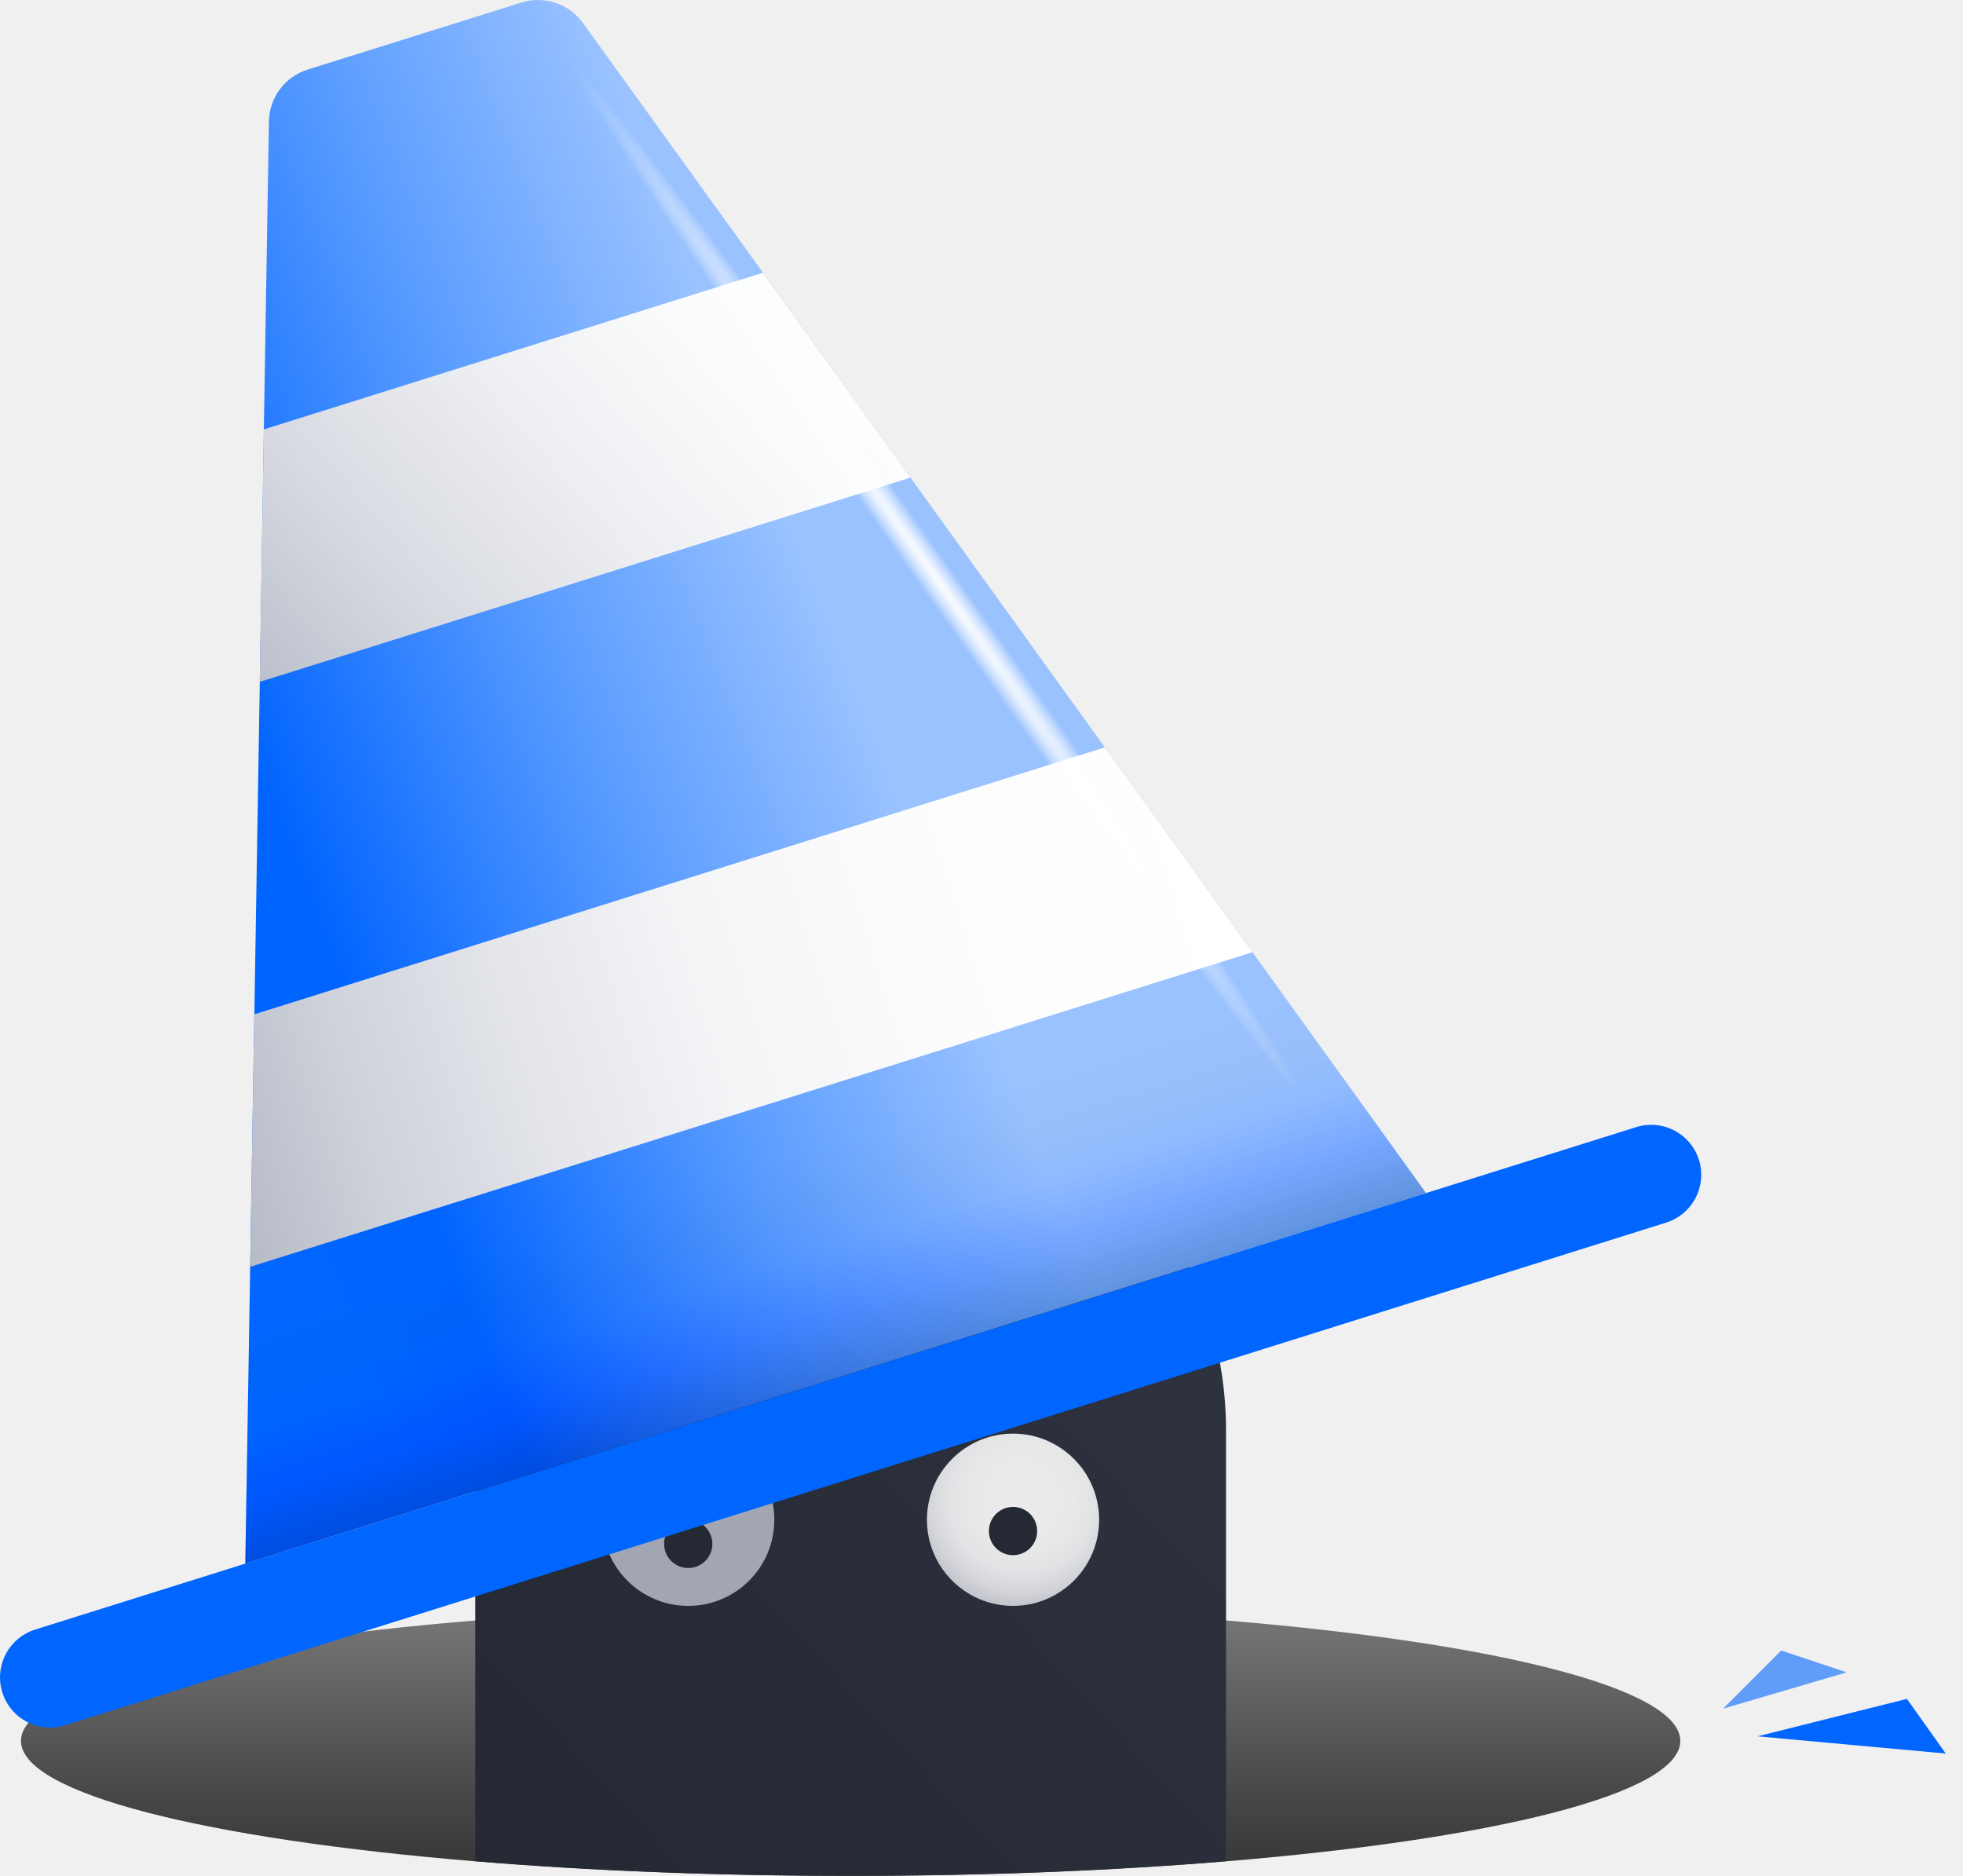
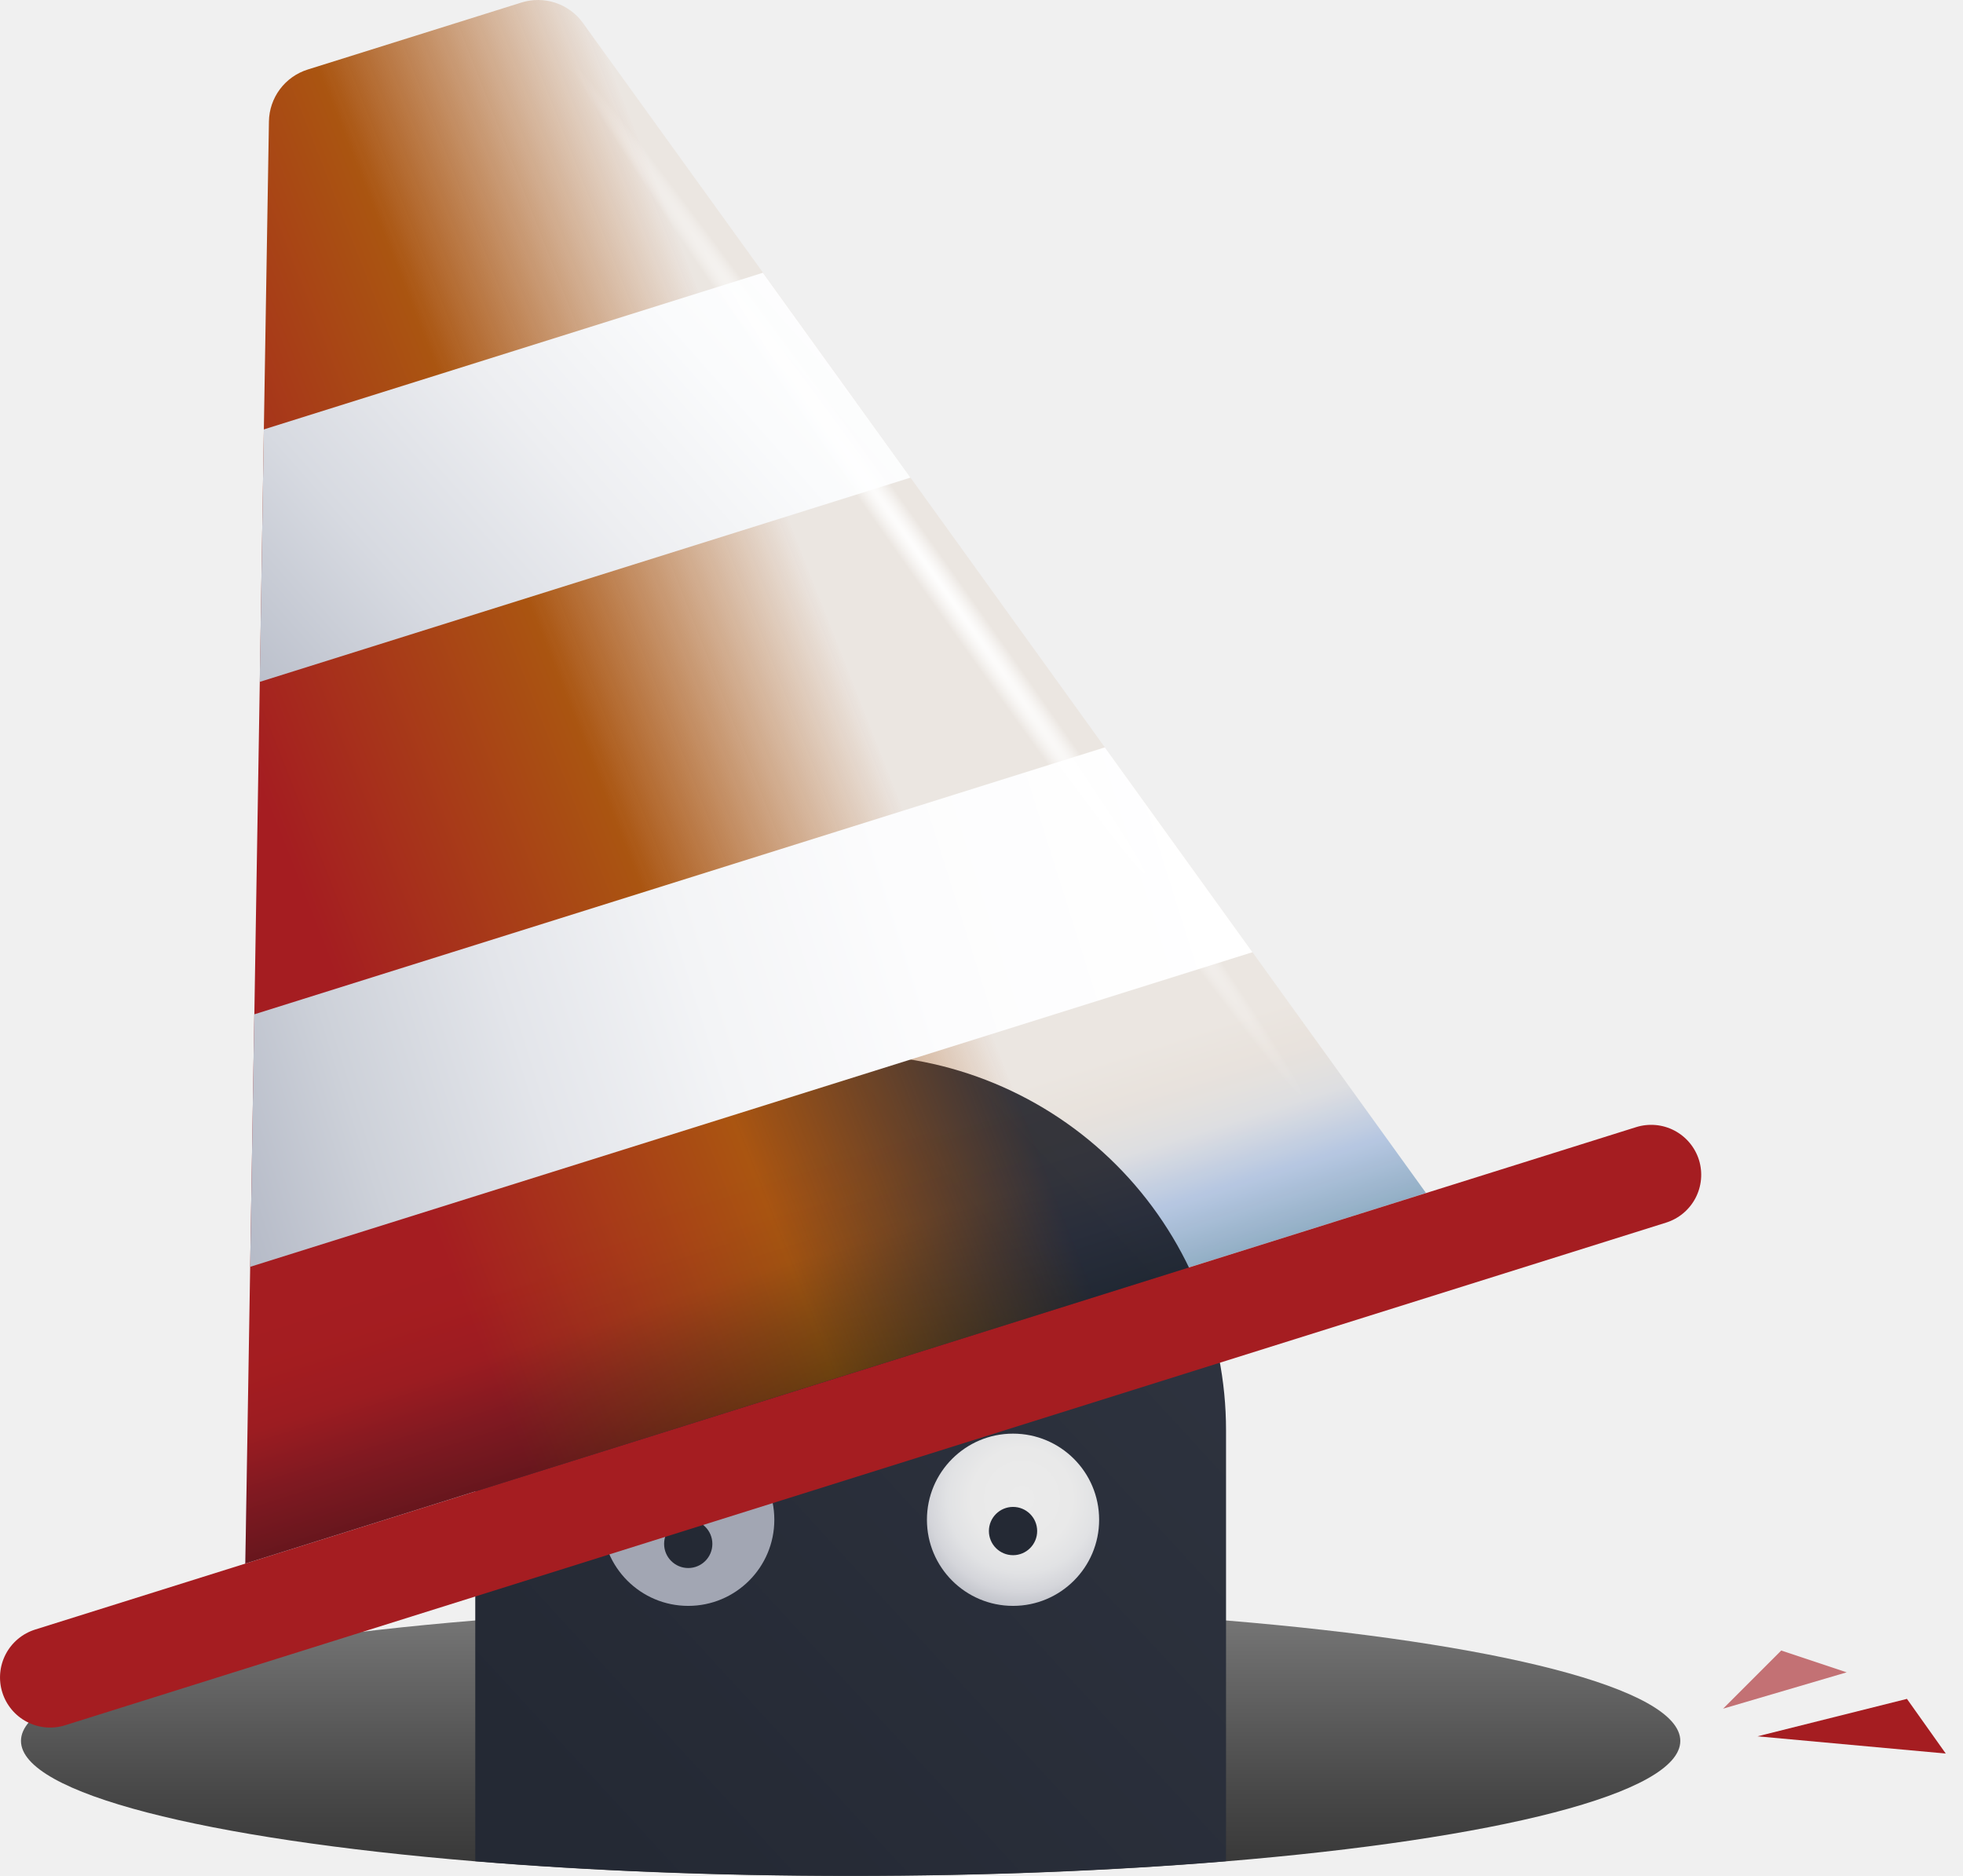
<svg xmlns="http://www.w3.org/2000/svg" width="135" height="129" viewBox="0 0 135 129" fill="none">
  <g clip-path="url(#clip0_4293_12779)">
    <path d="M115.558 119.716C115.558 123.331 102.858 126.464 84.317 127.997C76.566 128.638 67.793 129 58.501 129C49.209 129 40.432 128.638 32.685 127.997C14.144 126.464 1.443 123.331 1.443 119.716C1.443 116.102 14.144 112.965 32.685 111.434C40.436 110.79 49.209 110.429 58.501 110.429C67.793 110.429 76.57 110.79 84.317 111.434C102.858 112.965 115.558 116.1 115.558 119.716Z" fill="url(#paint0_linear_4293_12779)" />
    <path d="M84.317 98.351V127.988C76.566 128.63 67.793 128.992 58.501 128.992C49.209 128.992 40.431 128.63 32.685 127.988V98.351C32.685 94.96 33.352 91.603 34.65 88.47C35.947 85.337 37.849 82.49 40.246 80.093C42.643 77.695 45.489 75.793 48.621 74.495C51.754 73.198 55.111 72.53 58.501 72.53C61.891 72.53 65.248 73.198 68.38 74.495C71.513 75.793 74.359 77.695 76.756 80.093C79.153 82.49 81.055 85.337 82.352 88.47C83.649 91.603 84.317 94.96 84.317 98.351Z" fill="url(#paint1_linear_4293_12779)" />
    <path d="M69.668 110.431C72.939 110.431 75.59 107.779 75.59 104.508C75.59 101.237 72.939 98.586 69.668 98.586C66.398 98.586 63.747 101.237 63.747 104.508C63.747 107.779 66.398 110.431 69.668 110.431Z" fill="url(#paint2_radial_4293_12779)" />
    <path d="M69.669 106.945C70.585 106.945 71.328 106.202 71.328 105.285C71.328 104.368 70.585 103.625 69.669 103.625C68.752 103.625 68.009 104.368 68.009 105.285C68.009 106.202 68.752 106.945 69.669 106.945Z" fill="url(#paint3_linear_4293_12779)" />
    <path d="M47.331 110.431C50.601 110.431 53.252 107.779 53.252 104.508C53.252 101.237 50.601 98.586 47.331 98.586C44.061 98.586 41.41 101.237 41.41 104.508C41.41 107.779 44.061 110.431 47.331 110.431Z" fill="url(#paint4_radial_4293_12779)" />
    <path d="M47.331 107.828C48.248 107.828 48.991 107.085 48.991 106.168C48.991 105.251 48.248 104.508 47.331 104.508C46.415 104.508 45.672 105.251 45.672 106.168C45.672 107.085 46.415 107.828 47.331 107.828Z" fill="url(#paint5_linear_4293_12779)" />
    <path d="M98.068 82.038L16.871 107.522L17.205 87.115L17.413 74.414L17.492 69.752L17.866 46.902L18.146 29.523L18.495 8.355C18.507 7.555 18.771 6.778 19.25 6.137C19.729 5.495 20.398 5.021 21.162 4.782L35.862 0.174C36.625 -0.065 37.445 -0.058 38.204 0.194C38.963 0.447 39.623 0.932 40.091 1.581L52.478 18.756L62.619 32.847L75.984 51.395L78.711 55.176L86.136 65.481L98.068 82.038Z" fill="url(#paint6_linear_4293_12779)" />
-     <path d="M114.578 84.076L4.48 118.64C4.048 118.776 3.594 118.825 3.143 118.785C2.692 118.745 2.254 118.617 1.853 118.407C1.451 118.198 1.095 117.911 0.805 117.564C0.515 117.217 0.295 116.816 0.16 116.384C0.024 115.952 -0.026 115.496 0.015 115.044C0.055 114.592 0.184 114.153 0.394 113.751C0.604 113.349 0.892 112.992 1.24 112.702C1.588 112.411 1.991 112.192 2.424 112.057L112.522 77.509C112.954 77.374 113.408 77.325 113.859 77.365C114.31 77.405 114.749 77.533 115.15 77.743C115.551 77.953 115.907 78.239 116.197 78.587C116.488 78.934 116.707 79.335 116.842 79.767C117.112 80.639 117.025 81.582 116.601 82.389C116.176 83.197 115.449 83.803 114.578 84.076Z" fill="#0066FF" />
+     <path d="M114.578 84.076L4.48 118.64C4.048 118.776 3.594 118.825 3.143 118.785C2.692 118.745 2.254 118.617 1.853 118.407C1.451 118.198 1.095 117.911 0.805 117.564C0.515 117.217 0.295 116.816 0.16 116.384C0.024 115.952 -0.026 115.496 0.015 115.044C0.055 114.592 0.184 114.153 0.394 113.751C0.604 113.349 0.892 112.992 1.24 112.702C1.588 112.411 1.991 112.192 2.424 112.057L112.522 77.509C112.954 77.374 113.408 77.325 113.859 77.365C114.31 77.405 114.749 77.533 115.15 77.743C115.551 77.953 115.907 78.239 116.197 78.587C116.488 78.934 116.707 79.335 116.842 79.767C117.112 80.639 117.025 81.582 116.601 82.389C116.176 83.197 115.449 83.803 114.578 84.076Z" fill="#A51D21" />
    <path d="M62.617 32.844L17.861 46.891L18.146 29.529L52.467 18.756L62.617 32.844Z" fill="url(#paint7_linear_4293_12779)" />
    <path d="M86.135 65.479L17.203 87.115L17.488 69.752L75.984 51.393L86.135 65.479Z" fill="url(#paint8_linear_4293_12779)" />
    <path style="mix-blend-mode:multiply" d="M98.069 82.038L16.869 107.522L17.205 87.115L17.411 74.414L78.712 55.176L86.135 65.481L98.069 82.038Z" fill="url(#paint9_linear_4293_12779)" />
    <path style="mix-blend-mode:screen" d="M93.672 80.872C92.72 81.547 73.359 54.548 60.318 36.139C47.277 17.73 36.278 2.264 37.229 1.589C38.18 0.914 49.719 15.892 62.761 34.301C75.802 52.71 94.625 80.197 93.672 80.872Z" fill="url(#paint10_radial_4293_12779)" />
  </g>
-   <path d="M133.814 120.585L120.868 119.401L131.145 116.826L133.814 120.585Z" fill="#0066FF" />
-   <path opacity="0.6" d="M127 115L118.5 117.5L122.5 113.5L127 115Z" fill="#0066FF" />
+   <path d="M133.814 120.585L120.868 119.401L131.145 116.826L133.814 120.585Z" fill="#A51D21" />
+   <path opacity="0.6" d="M127 115L118.5 117.5L122.5 113.5L127 115Z" fill="#A51D21" />
  <defs>
    <linearGradient id="paint0_linear_4293_12779" x1="58.501" y1="130.82" x2="58.501" y2="102.641" gradientUnits="userSpaceOnUse">
      <stop stop-color="#303030" />
      <stop offset="0.28" stop-color="#494949" />
      <stop offset="0.87" stop-color="#888888" />
      <stop offset="1" stop-color="#969696" />
    </linearGradient>
    <linearGradient id="paint1_linear_4293_12779" x1="39.462" y1="125.032" x2="86.008" y2="82.209" gradientUnits="userSpaceOnUse">
      <stop stop-color="#242934" />
      <stop offset="1" stop-color="#2F3440" />
    </linearGradient>
    <radialGradient id="paint2_radial_4293_12779" cx="0" cy="0" r="1" gradientUnits="userSpaceOnUse" gradientTransform="translate(70.277 103.046) scale(8.69822 8.69986)">
      <stop stop-color="#EBEBEB" />
      <stop offset="0.4" stop-color="#E9E9E9" />
      <stop offset="0.59" stop-color="#E1E2E4" />
      <stop offset="0.74" stop-color="#D4D5DA" />
      <stop offset="0.86" stop-color="#C2C4CB" />
      <stop offset="0.97" stop-color="#AAAEB9" />
      <stop offset="1" stop-color="#A2A6B3" />
    </radialGradient>
    <linearGradient id="paint3_linear_4293_12779" x1="1154.83" y1="1786.1" x2="1207.83" y2="1786.1" gradientUnits="userSpaceOnUse">
      <stop stop-color="#242934" />
      <stop offset="1" stop-color="#2F3440" />
    </linearGradient>
    <radialGradient id="paint4_radial_4293_12779" cx="0" cy="0" r="1" gradientUnits="userSpaceOnUse" gradientTransform="translate(2774.94 5974.26) scale(495.972 496.066)">
      <stop stop-color="#EBEBEB" />
      <stop offset="0.4" stop-color="#E9E9E9" />
      <stop offset="0.59" stop-color="#E1E2E4" />
      <stop offset="0.74" stop-color="#D4D5DA" />
      <stop offset="0.86" stop-color="#C2C4CB" />
      <stop offset="0.97" stop-color="#AAAEB9" />
      <stop offset="1" stop-color="#A2A6B3" />
    </radialGradient>
    <linearGradient id="paint5_linear_4293_12779" x1="775.507" y1="1801.08" x2="828.511" y2="1801.08" gradientUnits="userSpaceOnUse">
      <stop stop-color="#242934" />
      <stop offset="1" stop-color="#2F3440" />
    </linearGradient>
    <linearGradient id="paint6_linear_4293_12779" x1="11.566" y1="61.991" x2="69.702" y2="39.062" gradientUnits="userSpaceOnUse">
-       <stop stop-color="#0066FF" />
-       <stop offset="0.14" stop-color="#0063FF" />
-       <stop offset="0.49" stop-color="#589BFF" />
-       <stop offset="0.79" stop-color="#9AC2FF" />
-       <stop offset="1" stop-color="#9AC2FF" />
+       <stop stop-color="#A51D21" />
+       <stop offset="0.14" stop-color="#A51D21" />
+       <stop offset="0.49" stop-color="#A51" />
+       <stop offset="0.79" stop-color="#A511" />
+       <stop offset="1" stop-color="#A511" />
    </linearGradient>
    <linearGradient id="paint7_linear_4293_12779" x1="17.809" y1="50.675" x2="56.548" y2="16.447" gradientUnits="userSpaceOnUse">
      <stop stop-color="#B5BAC7" />
      <stop offset="0.02" stop-color="#B8BDC9" />
      <stop offset="0.28" stop-color="#D7DAE1" />
      <stop offset="0.54" stop-color="#EDEEF1" />
      <stop offset="0.78" stop-color="#FAFBFC" />
      <stop offset="1" stop-color="white" />
    </linearGradient>
    <linearGradient id="paint8_linear_4293_12779" x1="14.538" y1="78.993" x2="83.174" y2="57.323" gradientUnits="userSpaceOnUse">
      <stop stop-color="#B5BAC7" />
      <stop offset="0.14" stop-color="#CDD1D9" />
      <stop offset="0.31" stop-color="#E3E5EA" />
      <stop offset="0.49" stop-color="#F3F4F6" />
      <stop offset="0.7" stop-color="#FCFCFD" />
      <stop offset="1" stop-color="white" />
    </linearGradient>
    <linearGradient id="paint9_linear_4293_12779" x1="59.689" y1="102.465" x2="52.652" y2="80.185" gradientUnits="userSpaceOnUse">
      <stop stop-color="#2A377E" />
      <stop offset="0.35" stop-color="#A1C3E1" />
      <stop offset="0.53" stop-color="#C5DCFF" />
      <stop offset="0.71" stop-color="#F0F6FF" />
      <stop offset="0.86" stop-color="#FCFBFA" />
      <stop offset="1" stop-color="white" />
    </linearGradient>
    <radialGradient id="paint10_radial_4293_12779" cx="0" cy="0" r="1" gradientUnits="userSpaceOnUse" gradientTransform="translate(64.5488 40.0039) rotate(54.7327) scale(43.4642 1.20631)">
      <stop stop-color="#EBEBEB" />
      <stop offset="0.09" stop-color="#E3E3E3" />
      <stop offset="0.23" stop-color="#CBCBCB" />
      <stop offset="0.41" stop-color="#A6A6A6" />
      <stop offset="0.62" stop-color="#717171" />
      <stop offset="0.85" stop-color="#2F2F2F" />
      <stop offset="1" />
    </radialGradient>
    <clipPath id="clip0_4293_12779">
      <rect width="117" height="129" fill="white" />
    </clipPath>
  </defs>
</svg>
